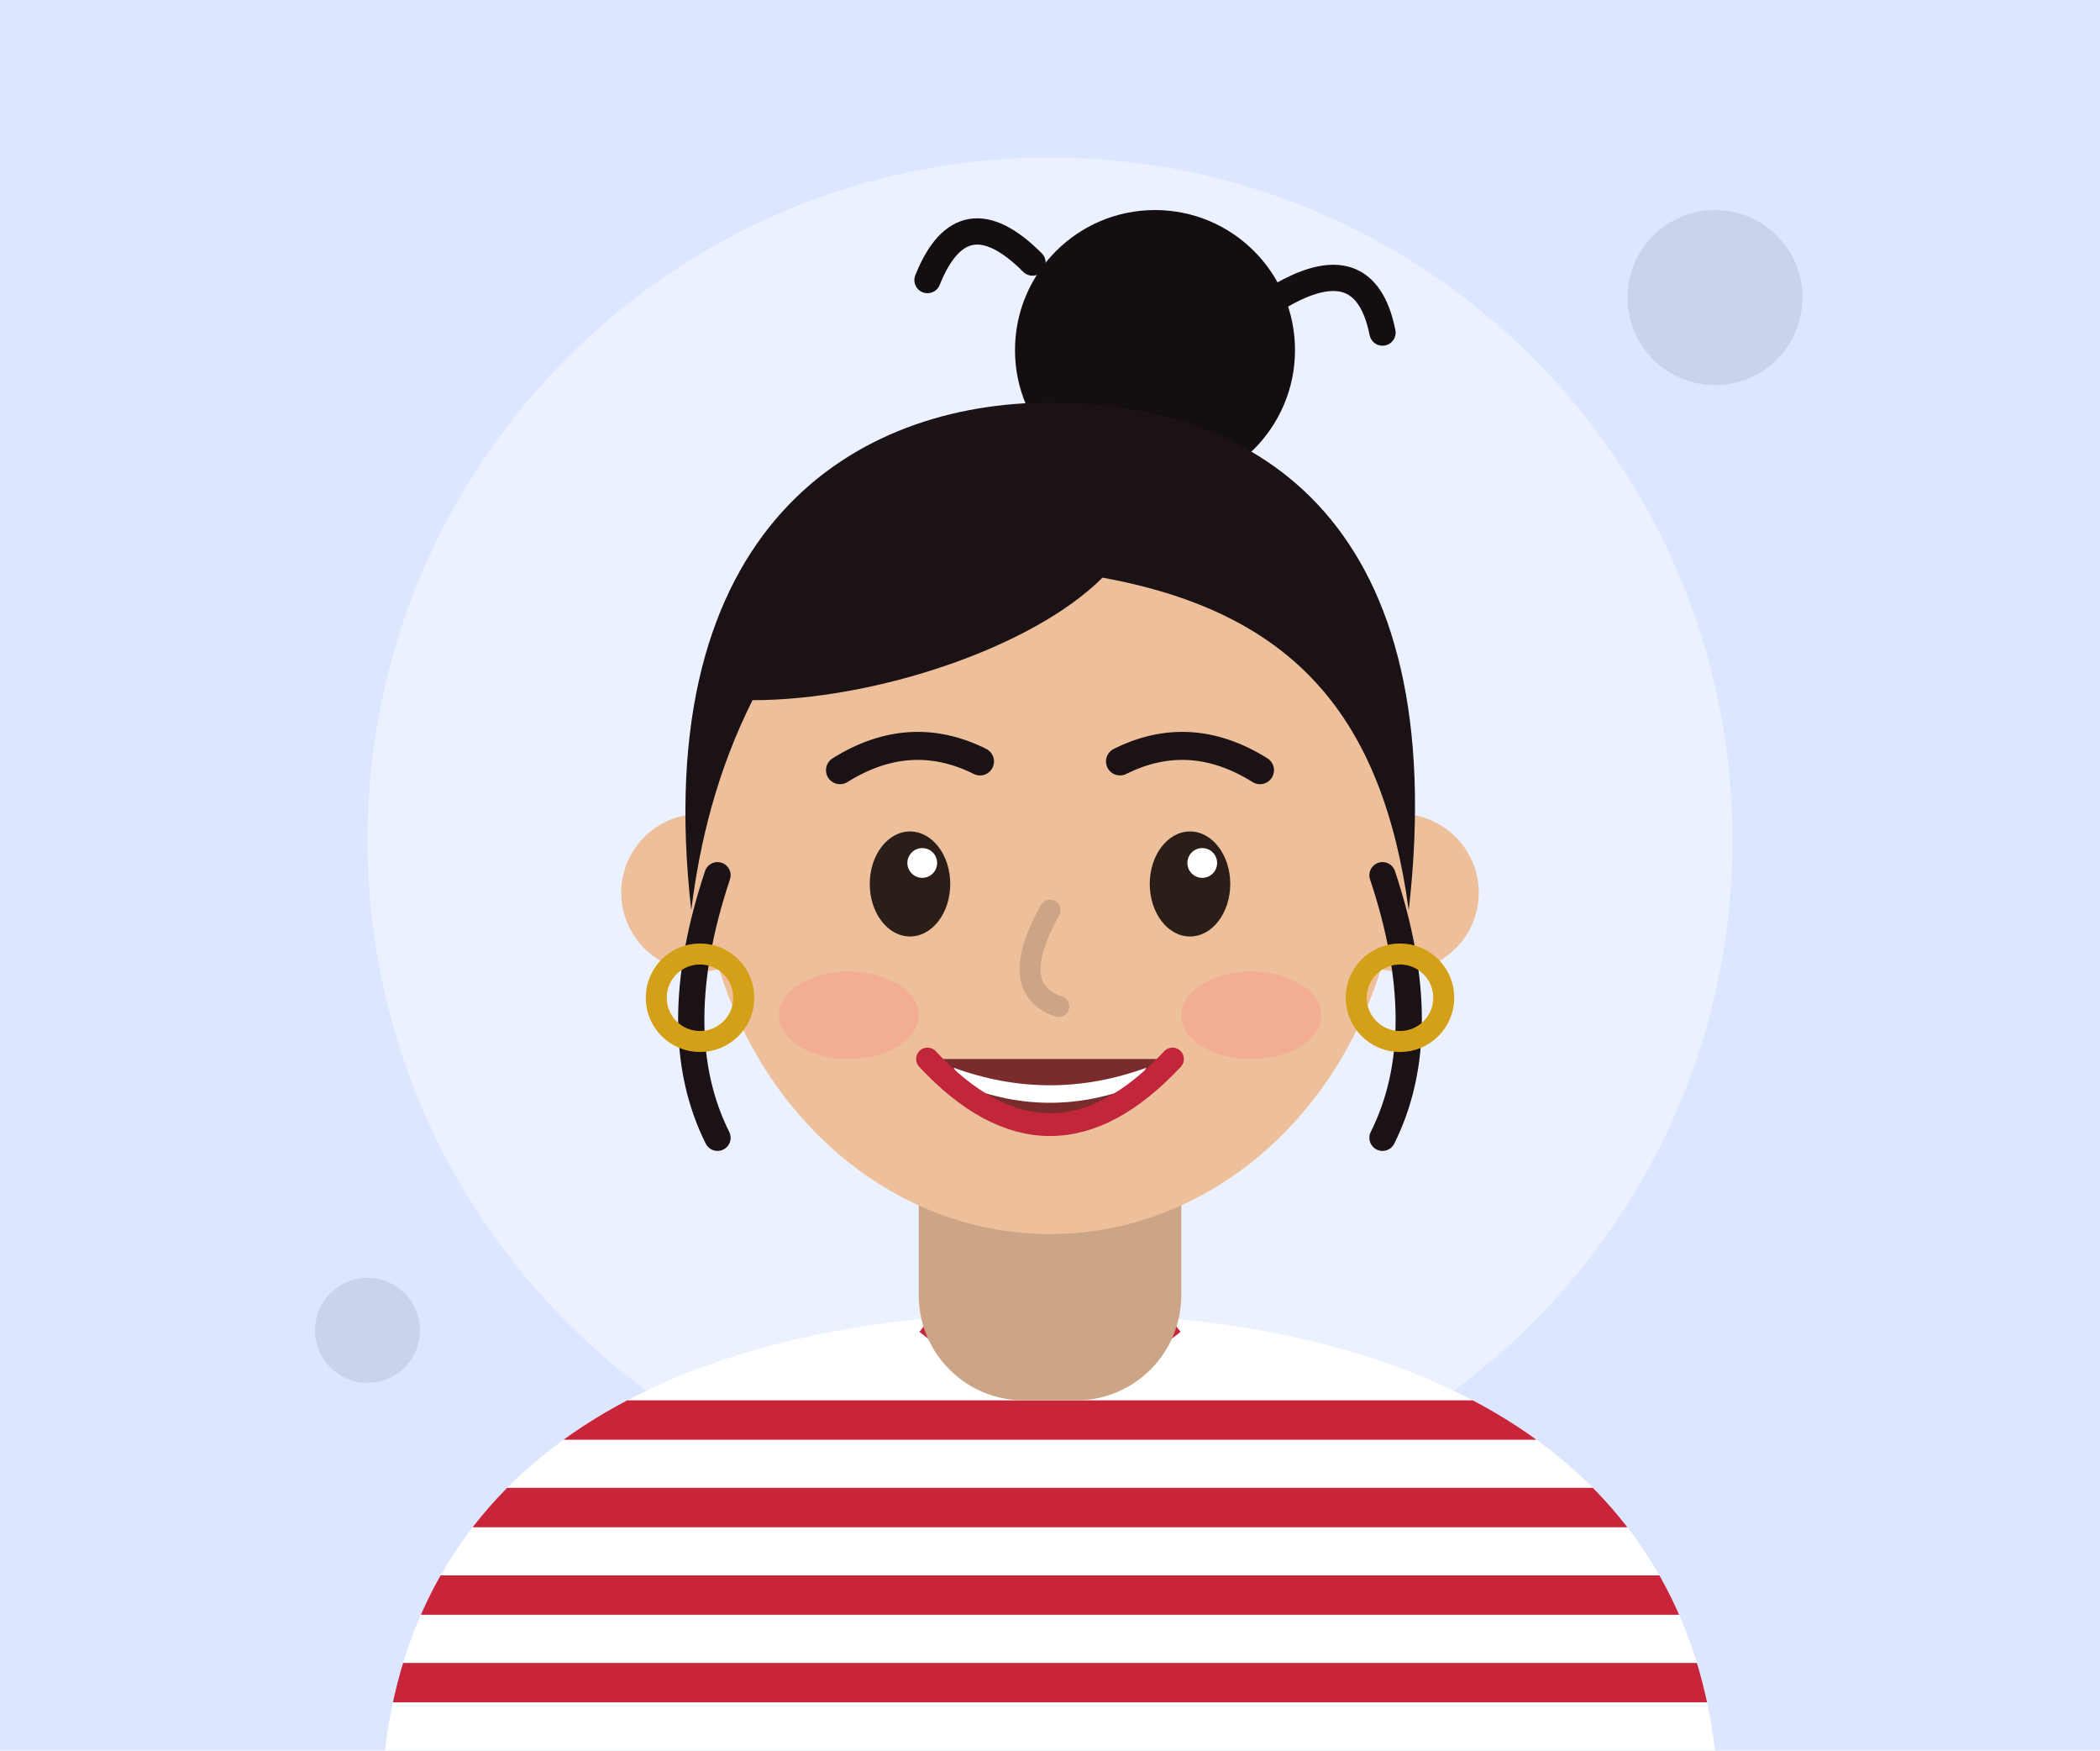
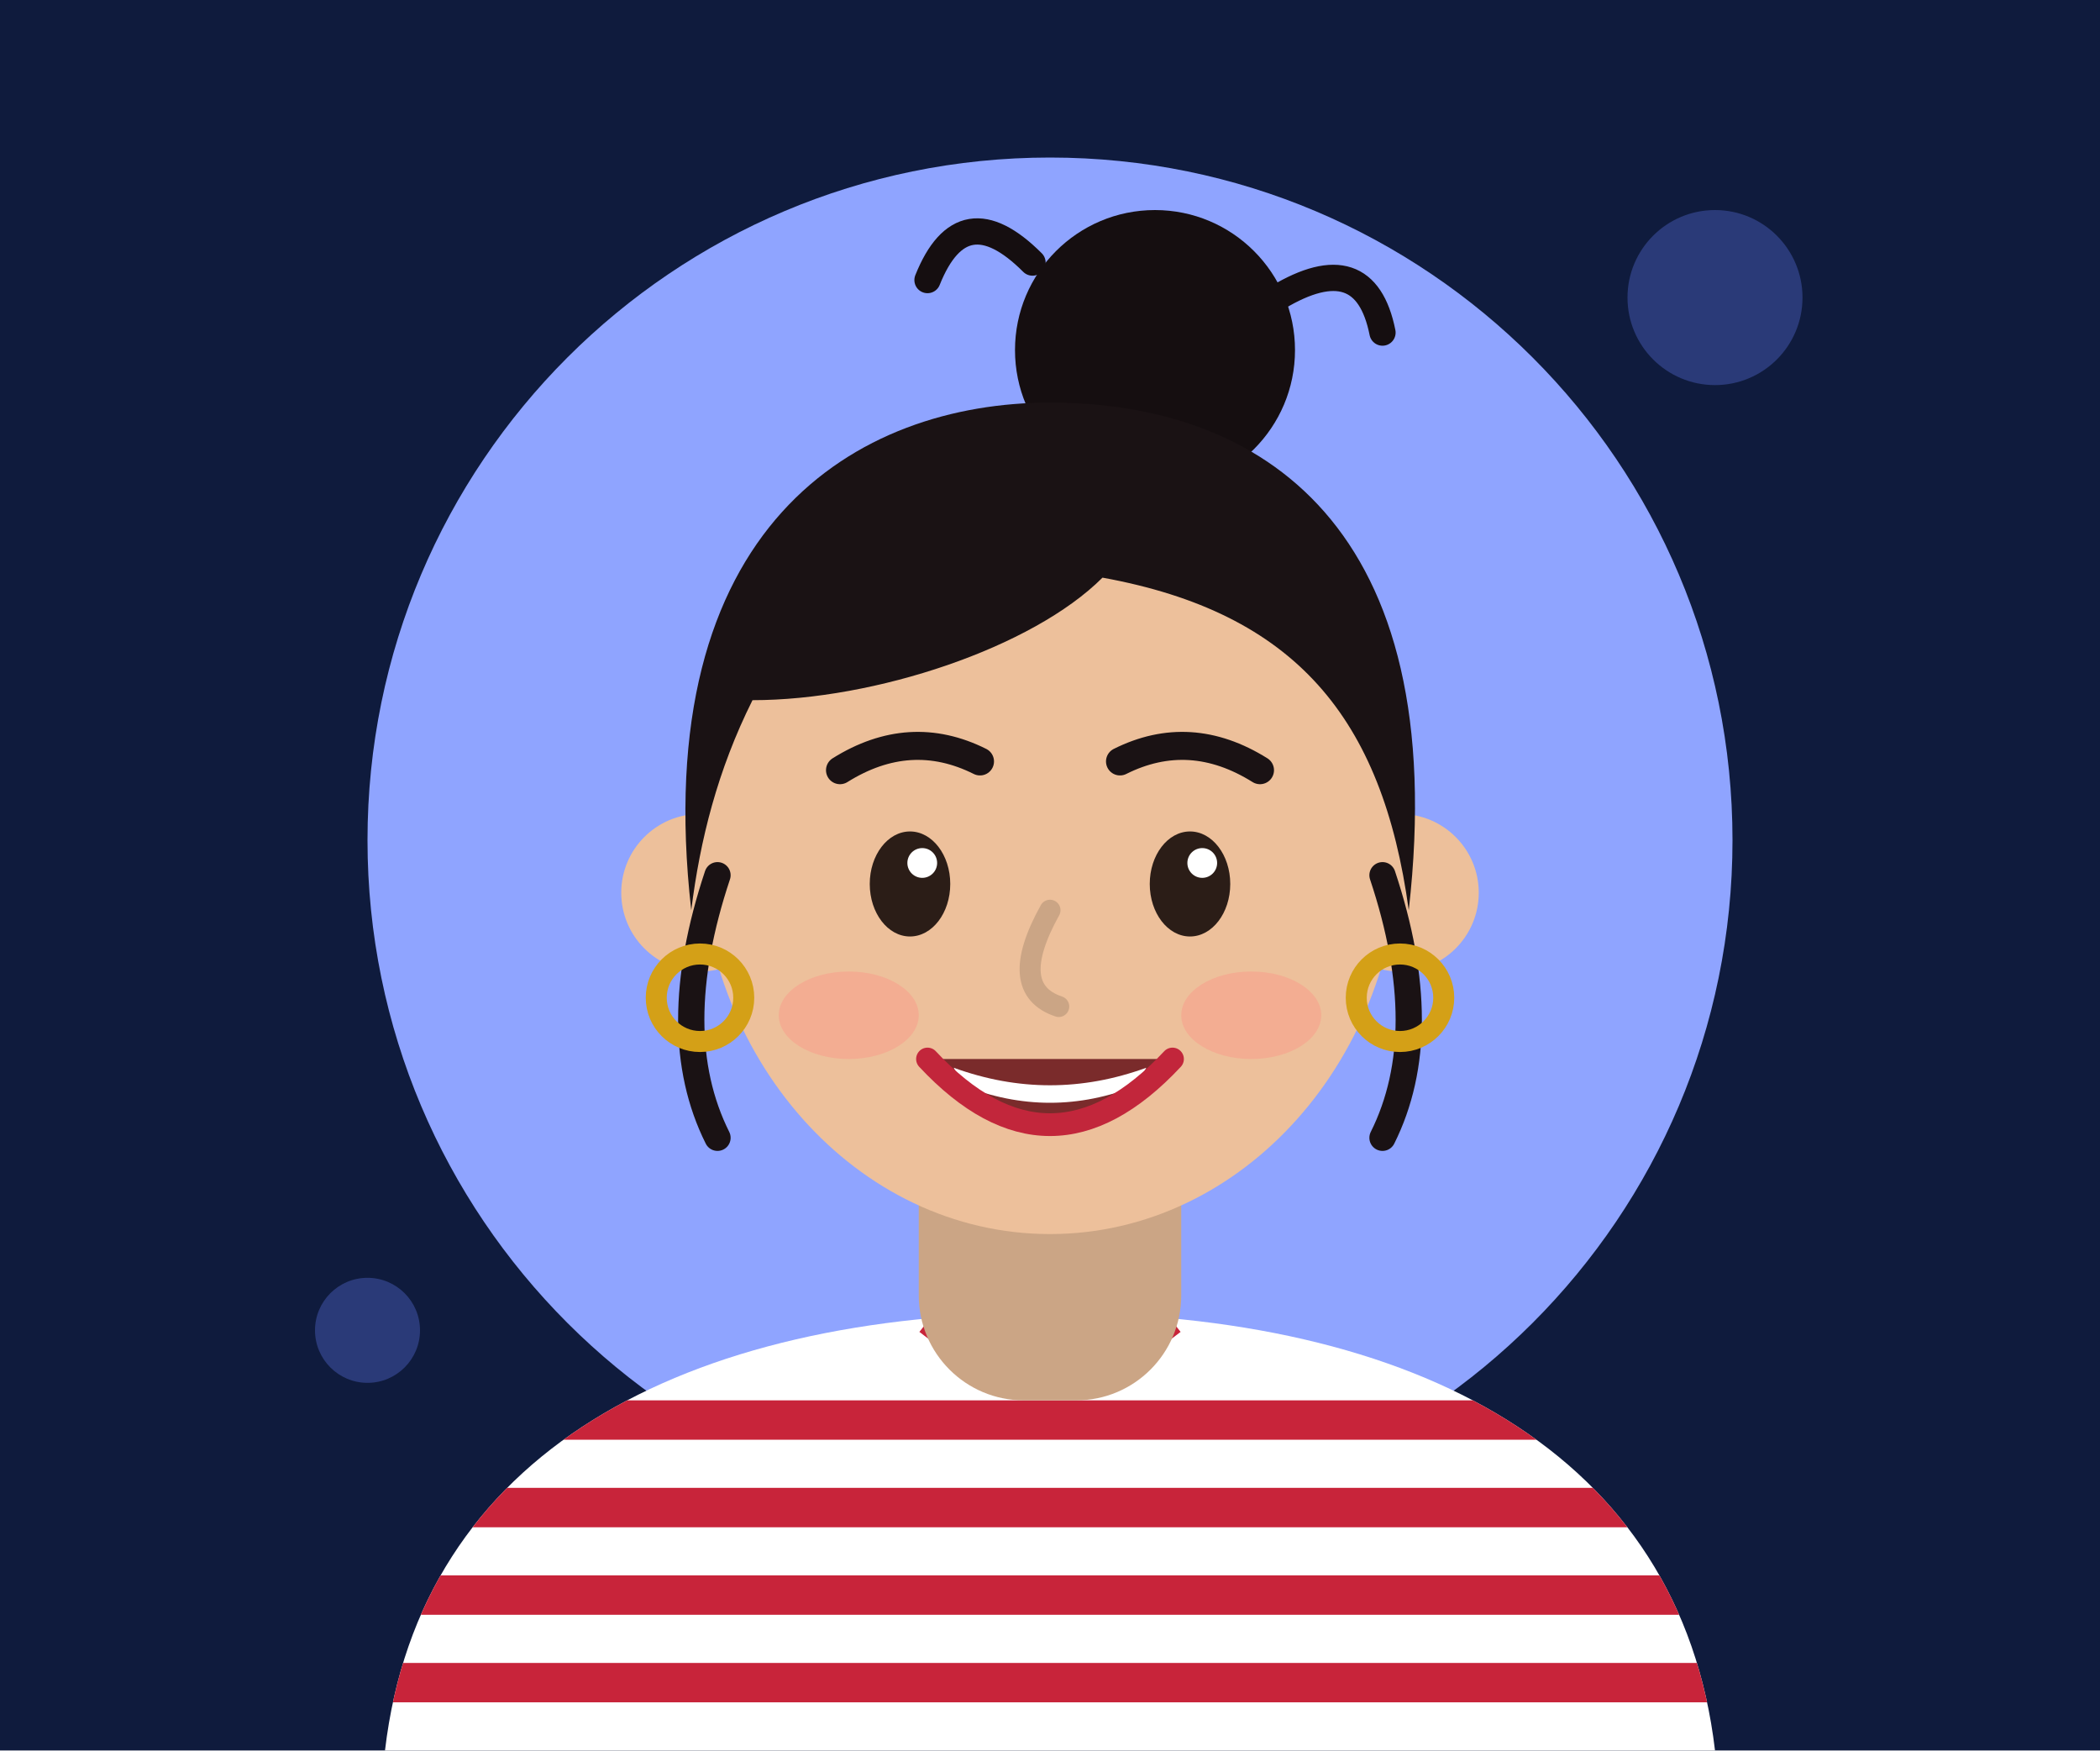
<svg xmlns="http://www.w3.org/2000/svg" viewBox="0 0 240 200" role="img" aria-label="Marta">
-   <rect width="240" height="200" fill="#DCE6FF" />
-   <circle cx="120" cy="96" r="78" fill="#EBF1FF" />
-   <circle cx="196" cy="34" r="10" fill="#CAD3EA" />
-   <circle cx="42" cy="152" r="6" fill="#CAD3EA" />
+   <rect width="240" height="200" fill="#0F1B3D" />
+   <circle cx="120" cy="96" r="78" fill="#8FA4FF" />
+   <circle cx="196" cy="34" r="10" fill="#2A3A78" />
+   <circle cx="42" cy="152" r="6" fill="#2A3A78" />
  <circle cx="132" cy="40" r="16" fill="#150E10" />
  <path d="M146 34 q10 -6 12 4 M118 30 q-8 -8 -12 2" stroke="#150E10" stroke-width="3" fill="none" stroke-linecap="round" />
  <path d="M44 200 C48 166 78 150 120 150 C162 150 192 166 196 200 Z" fill="#FFFFFF" />
  <clipPath id="tee">
    <path d="M44 200 C48 166 78 150 120 150 C162 150 192 166 196 200 Z" />
  </clipPath>
  <g clip-path="url(#tee)">
    <rect x="40" y="160" width="160" height="4.5" fill="#C8243A" />
    <rect x="40" y="170" width="160" height="4.5" fill="#C8243A" />
    <rect x="40" y="180" width="160" height="4.5" fill="#C8243A" />
    <rect x="40" y="190" width="160" height="4.5" fill="#C8243A" />
  </g>
  <path d="M106 151 Q120 162 134 151" fill="none" stroke="#C8243A" stroke-width="3" />
  <rect x="105" y="124" width="30" height="36" rx="12" fill="#CBA585" />
  <circle cx="80" cy="102" r="9" fill="#EDC09B" />
  <circle cx="160" cy="102" r="9" fill="#EDC09B" />
  <ellipse cx="120" cy="96" rx="40" ry="45" fill="#EDC09B" />
  <ellipse cx="97" cy="116" rx="8" ry="5" fill="#FF8A80" opacity=".35" />
  <ellipse cx="143" cy="116" rx="8" ry="5" fill="#FF8A80" opacity=".35" />
  <ellipse cx="104" cy="101" rx="4.6" ry="6" fill="#2B1D17" />
  <circle cx="105.4" cy="98.6" r="1.7" fill="#FFFFFF" />
  <ellipse cx="136" cy="101" rx="4.6" ry="6" fill="#2B1D17" />
  <circle cx="137.4" cy="98.6" r="1.7" fill="#FFFFFF" />
  <path d="M96 88 Q104 83 112 87" stroke="#1A1214" stroke-width="3.2" fill="none" stroke-linecap="round" />
  <path d="M128 87 Q136 83 144 88" stroke="#1A1214" stroke-width="3.2" fill="none" stroke-linecap="round" />
  <path d="M120 104 Q115 113 121 115" stroke="#CBA585" stroke-width="2.4" fill="none" stroke-linecap="round" />
  <path d="M107 121 Q120 136 133 121 Z" fill="#7A2B2B" />
  <path d="M109 122 Q120 126 131 122 L130 124 Q120 128 110 124 Z" fill="#FFFFFF" />
  <path d="M106 121 Q120 136 134 121" stroke="#C2263B" stroke-width="2.6" fill="none" stroke-linecap="round" />
  <path d="M79 104 C74 60 98 46 120 46 C144 46 166 60 161 104 C158 82 148 70 126 66 C118 74 100 80 86 80 C82 88 80 96 79 104 Z" fill="#1A1214" />
  <path d="M82 100 Q76 118 82 130 M158 100 Q164 118 158 130" stroke="#1A1214" stroke-width="3" fill="none" stroke-linecap="round" />
  <circle cx="80" cy="114" r="5" fill="none" stroke="#D4A017" stroke-width="2.4" />
  <circle cx="160" cy="114" r="5" fill="none" stroke="#D4A017" stroke-width="2.4" />
</svg>
